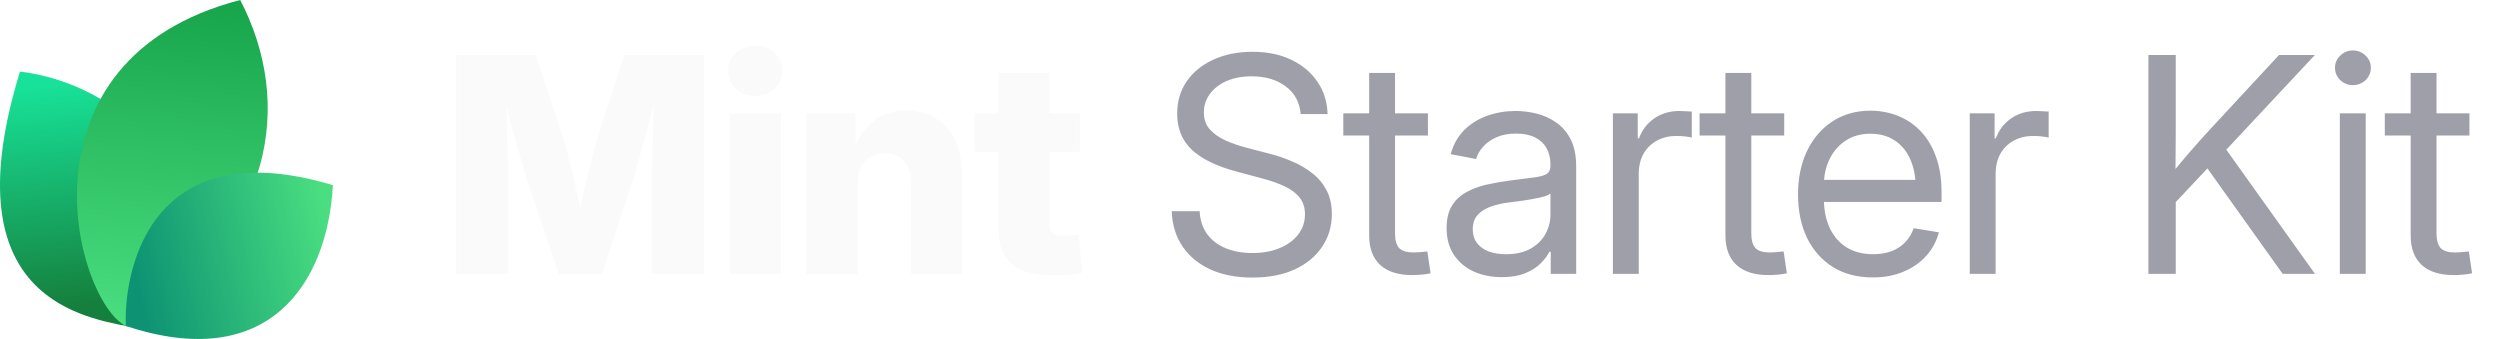
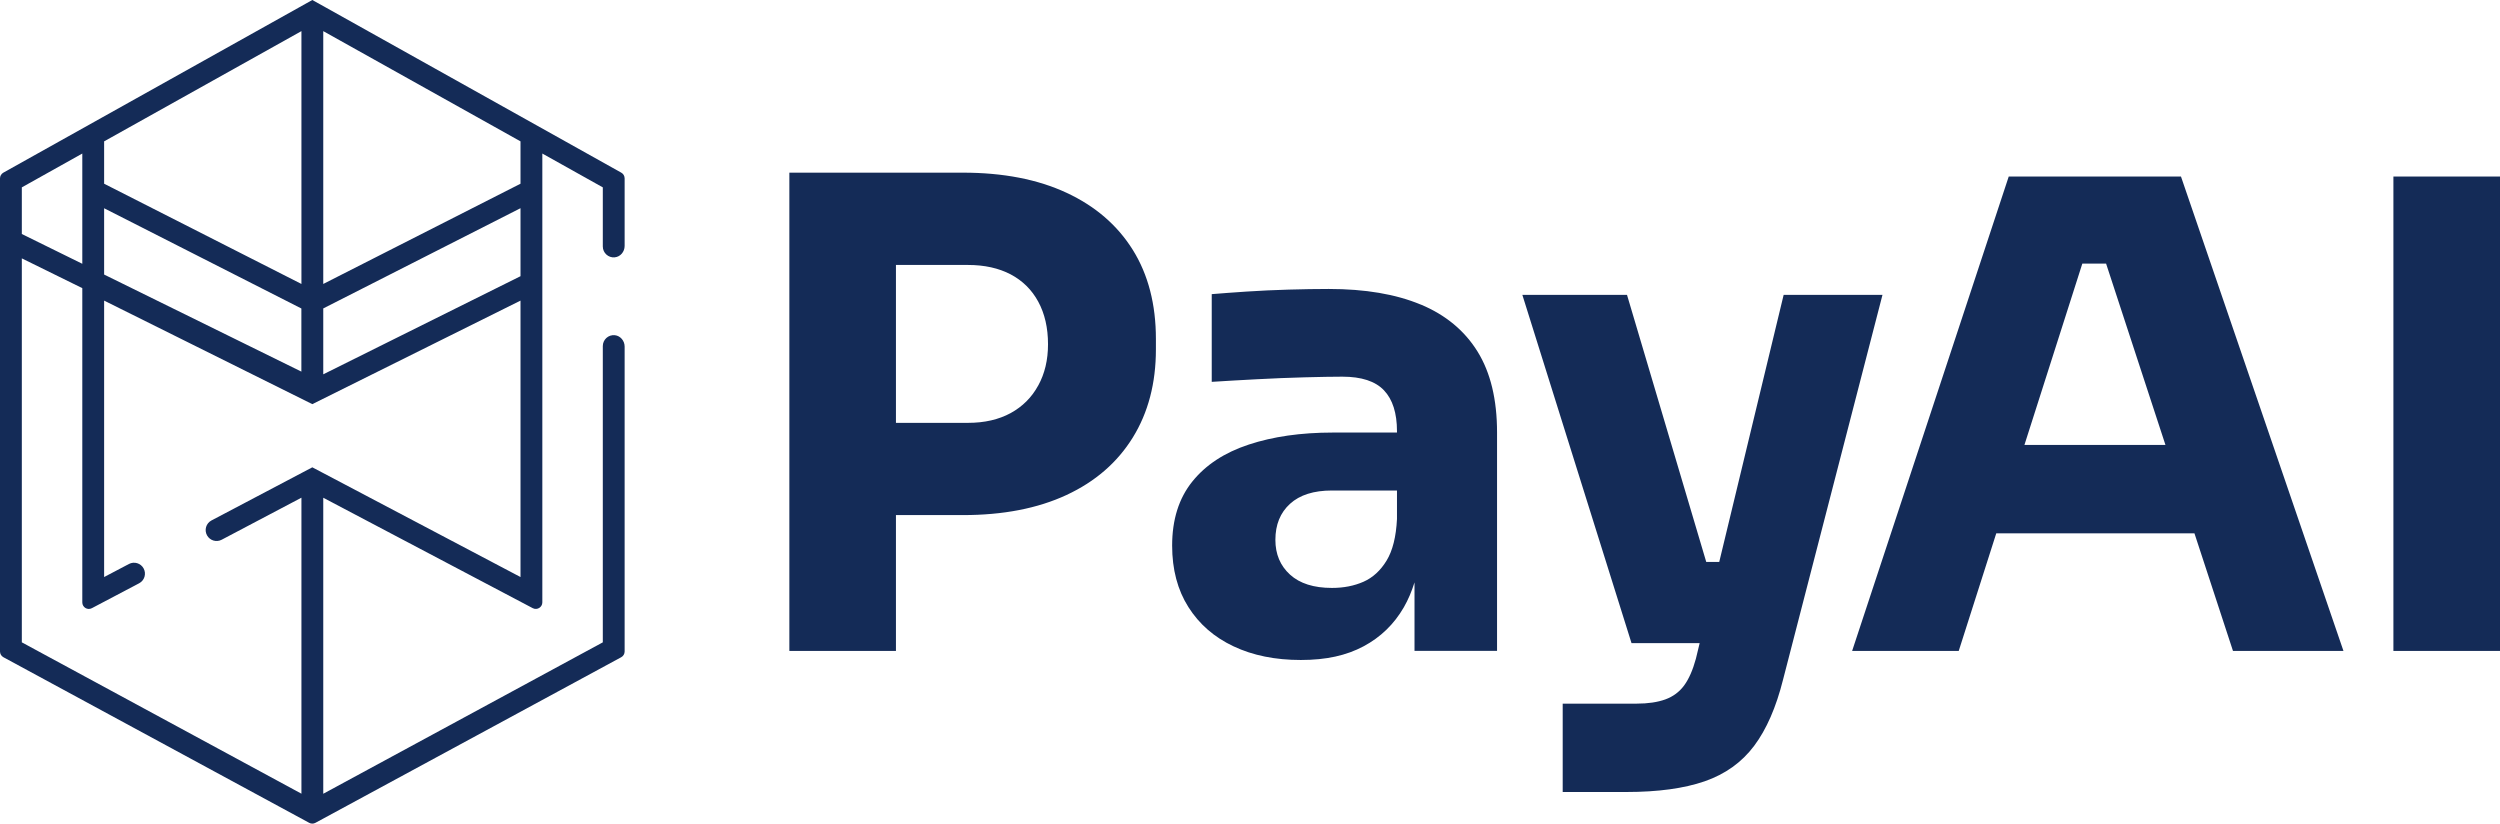
- <svg xmlns="http://www.w3.org/2000/svg" width="177" height="24" viewBox="0 0 177 24" fill="none">
-   <path d="M9.061 23.108C5.268 22.377 -3.391 20.627 1.417 5.064C9.634 6.099 16.973 14.064 9.061 23.108Z" fill="url(#paint0_linear_17557_2145)" />
-   <path d="M8.919 23.094C5.276 21.222 0.784 4.209 17.007 0C20.757 7.193 19.621 16.545 8.919 23.094Z" fill="url(#paint1_linear_17557_2145)" />
-   <path d="M8.914 23.079C8.735 19.882 10.159 9.085 23.57 13.111C23.181 20.123 18.984 26.418 8.914 23.079Z" fill="url(#paint2_linear_17557_2145)" />
-   <path d="M32.301 19.392V3.894H37.938L39.925 9.948C40.036 10.315 40.164 10.787 40.31 11.362C40.462 11.938 40.611 12.552 40.757 13.204C40.91 13.855 41.048 14.483 41.173 15.086C41.305 15.682 41.412 16.192 41.495 16.615H40.695C40.771 16.192 40.871 15.682 40.996 15.086C41.128 14.49 41.267 13.866 41.412 13.214C41.565 12.562 41.714 11.948 41.86 11.373C42.005 10.79 42.133 10.315 42.244 9.948L44.2 3.894H49.848V19.392H46.166V12.704C46.166 12.357 46.173 11.917 46.187 11.383C46.2 10.849 46.214 10.27 46.228 9.646C46.249 9.022 46.266 8.391 46.28 7.753C46.301 7.115 46.311 6.519 46.311 5.964H46.623C46.485 6.561 46.332 7.181 46.166 7.826C45.999 8.471 45.833 9.102 45.666 9.719C45.507 10.336 45.351 10.901 45.198 11.414C45.053 11.928 44.928 12.357 44.824 12.704L42.608 19.392H39.561L37.314 12.704C37.203 12.357 37.072 11.928 36.919 11.414C36.773 10.901 36.614 10.34 36.441 9.729C36.274 9.112 36.104 8.481 35.931 7.836C35.764 7.192 35.608 6.567 35.463 5.964H35.827C35.834 6.512 35.844 7.105 35.858 7.743C35.872 8.374 35.886 9.005 35.9 9.636C35.92 10.26 35.938 10.839 35.952 11.373C35.965 11.907 35.972 12.351 35.972 12.704V19.392H32.301ZM51.668 19.392V8.024H55.288V19.392H51.668ZM53.468 6.786C52.927 6.786 52.473 6.616 52.105 6.276C51.738 5.93 51.554 5.507 51.554 5.007C51.554 4.508 51.738 4.088 52.105 3.749C52.473 3.409 52.927 3.239 53.468 3.239C54.009 3.239 54.463 3.409 54.83 3.749C55.198 4.082 55.382 4.501 55.382 5.007C55.382 5.507 55.198 5.93 54.83 6.276C54.463 6.616 54.009 6.786 53.468 6.786ZM60.708 13.027V19.392H57.088V8.024H60.551L60.593 10.967H60.281C60.593 10.024 61.061 9.268 61.685 8.7C62.309 8.124 63.138 7.836 64.171 7.836C64.975 7.836 65.672 8.017 66.262 8.377C66.851 8.731 67.302 9.234 67.614 9.885C67.933 10.537 68.092 11.307 68.092 12.194V19.392H64.483V12.912C64.483 12.26 64.32 11.754 63.994 11.394C63.675 11.033 63.221 10.853 62.632 10.853C62.25 10.853 61.914 10.936 61.623 11.102C61.332 11.269 61.106 11.515 60.947 11.841C60.787 12.16 60.708 12.555 60.708 13.027ZM76.456 8.024V10.749H69.008V8.024H76.456ZM70.683 5.163H74.292V15.783C74.292 16.102 74.361 16.334 74.5 16.48C74.646 16.625 74.899 16.698 75.259 16.698C75.405 16.698 75.596 16.688 75.831 16.667C76.074 16.646 76.251 16.629 76.362 16.615L76.632 19.309C76.313 19.378 75.963 19.427 75.582 19.455C75.207 19.482 74.836 19.496 74.469 19.496C73.2 19.496 72.25 19.222 71.619 18.674C70.995 18.127 70.683 17.308 70.683 16.22V5.163Z" fill="#FAFAFA" />
-   <path d="M88.667 19.652C87.523 19.652 86.528 19.458 85.682 19.07C84.843 18.681 84.188 18.137 83.716 17.437C83.245 16.736 82.992 15.908 82.957 14.951H84.933C84.968 15.596 85.148 16.14 85.474 16.584C85.8 17.021 86.24 17.354 86.795 17.582C87.35 17.804 87.974 17.915 88.667 17.915C89.388 17.915 90.026 17.801 90.581 17.572C91.143 17.343 91.583 17.024 91.902 16.615C92.228 16.199 92.391 15.717 92.391 15.169C92.391 14.698 92.266 14.306 92.017 13.994C91.767 13.675 91.413 13.408 90.956 13.193C90.498 12.978 89.954 12.787 89.323 12.621L87.502 12.132C86.123 11.765 85.082 11.255 84.382 10.603C83.689 9.944 83.342 9.095 83.342 8.055C83.342 7.174 83.571 6.404 84.028 5.746C84.486 5.087 85.117 4.577 85.921 4.217C86.726 3.849 87.645 3.666 88.678 3.666C89.718 3.666 90.63 3.853 91.413 4.227C92.204 4.602 92.824 5.122 93.275 5.787C93.726 6.446 93.965 7.209 93.993 8.076H92.089C92.013 7.23 91.656 6.574 91.018 6.11C90.387 5.638 89.586 5.403 88.615 5.403C87.95 5.403 87.36 5.513 86.847 5.735C86.341 5.957 85.946 6.262 85.661 6.651C85.377 7.032 85.235 7.469 85.235 7.961C85.235 8.447 85.377 8.849 85.661 9.168C85.946 9.48 86.317 9.74 86.774 9.948C87.232 10.149 87.724 10.319 88.251 10.457L89.884 10.884C90.439 11.023 90.977 11.206 91.496 11.435C92.023 11.657 92.495 11.934 92.911 12.267C93.334 12.593 93.67 12.995 93.92 13.474C94.17 13.945 94.294 14.504 94.294 15.149C94.294 16.015 94.066 16.788 93.608 17.468C93.157 18.148 92.512 18.681 91.673 19.07C90.834 19.458 89.832 19.652 88.667 19.652ZM101.097 8.024V9.594H95.106V8.024H101.097ZM96.937 5.163H98.767V16.521C98.767 17 98.865 17.347 99.059 17.562C99.26 17.77 99.6 17.874 100.078 17.874C100.21 17.874 100.366 17.867 100.546 17.853C100.733 17.832 100.903 17.815 101.056 17.801L101.285 19.351C101.097 19.392 100.886 19.423 100.65 19.444C100.414 19.465 100.189 19.475 99.974 19.475C98.996 19.475 98.244 19.236 97.717 18.758C97.197 18.272 96.937 17.579 96.937 16.677V5.163ZM106.33 19.621C105.595 19.621 104.932 19.489 104.343 19.226C103.754 18.955 103.285 18.564 102.939 18.05C102.592 17.53 102.419 16.896 102.419 16.147C102.419 15.495 102.547 14.965 102.804 14.556C103.06 14.146 103.403 13.828 103.833 13.599C104.263 13.363 104.742 13.186 105.269 13.068C105.796 12.95 106.333 12.857 106.881 12.787C107.574 12.69 108.132 12.617 108.555 12.569C108.978 12.52 109.287 12.441 109.481 12.33C109.675 12.212 109.772 12.014 109.772 11.737V11.654C109.772 11.203 109.679 10.815 109.492 10.489C109.311 10.163 109.041 9.91 108.68 9.729C108.32 9.549 107.872 9.459 107.338 9.459C106.805 9.459 106.34 9.546 105.945 9.719C105.556 9.892 105.241 10.118 104.998 10.395C104.755 10.665 104.593 10.953 104.509 11.258L102.71 10.915C102.897 10.222 103.22 9.65 103.677 9.199C104.135 8.748 104.679 8.412 105.31 8.19C105.941 7.968 106.607 7.857 107.307 7.857C107.8 7.857 108.295 7.92 108.795 8.044C109.301 8.169 109.765 8.381 110.188 8.679C110.611 8.97 110.951 9.369 111.208 9.875C111.464 10.374 111.593 11.005 111.593 11.768V19.392H109.793V17.822H109.7C109.568 18.085 109.363 18.359 109.086 18.643C108.809 18.921 108.444 19.153 107.994 19.34C107.543 19.527 106.988 19.621 106.33 19.621ZM106.621 17.998C107.321 17.998 107.904 17.867 108.368 17.603C108.84 17.333 109.19 16.986 109.419 16.563C109.654 16.133 109.772 15.682 109.772 15.211V13.692C109.703 13.769 109.554 13.841 109.325 13.911C109.096 13.973 108.829 14.032 108.524 14.088C108.226 14.143 107.921 14.192 107.609 14.233C107.304 14.275 107.033 14.309 106.798 14.337C106.354 14.393 105.938 14.49 105.549 14.628C105.168 14.76 104.86 14.954 104.624 15.211C104.388 15.467 104.27 15.811 104.27 16.241C104.27 16.615 104.367 16.934 104.561 17.198C104.762 17.461 105.04 17.662 105.393 17.801C105.747 17.933 106.156 17.998 106.621 17.998ZM114.193 19.392V8.024H115.951V9.792H116.045C116.253 9.209 116.61 8.741 117.116 8.388C117.622 8.034 118.219 7.857 118.905 7.857C119.058 7.857 119.217 7.864 119.384 7.878C119.55 7.885 119.682 7.892 119.779 7.899V9.74C119.716 9.719 119.578 9.695 119.363 9.667C119.155 9.639 118.922 9.625 118.666 9.625C118.174 9.625 117.726 9.733 117.324 9.948C116.922 10.163 116.603 10.471 116.367 10.874C116.138 11.276 116.024 11.758 116.024 12.319V19.392H114.193ZM126.322 8.024V9.594H120.33V8.024H126.322ZM122.161 5.163H123.992V16.521C123.992 17 124.089 17.347 124.283 17.562C124.484 17.77 124.824 17.874 125.302 17.874C125.434 17.874 125.59 17.867 125.77 17.853C125.958 17.832 126.127 17.815 126.28 17.801L126.509 19.351C126.322 19.392 126.11 19.423 125.874 19.444C125.639 19.465 125.413 19.475 125.198 19.475C124.221 19.475 123.468 19.236 122.941 18.758C122.421 18.272 122.161 17.579 122.161 16.677V5.163ZM132.604 19.642C131.502 19.642 130.555 19.396 129.765 18.903C128.974 18.404 128.364 17.714 127.934 16.834C127.511 15.946 127.3 14.927 127.3 13.775C127.3 12.611 127.511 11.584 127.934 10.697C128.364 9.802 128.964 9.102 129.734 8.596C130.51 8.089 131.408 7.836 132.428 7.836C133.1 7.836 133.738 7.954 134.341 8.19C134.952 8.426 135.489 8.783 135.954 9.261C136.425 9.74 136.793 10.343 137.056 11.071C137.327 11.792 137.462 12.645 137.462 13.63V14.296H128.433V12.735H136.463L135.631 13.297C135.631 12.541 135.506 11.876 135.257 11.3C135.007 10.725 134.643 10.277 134.165 9.958C133.686 9.632 133.107 9.469 132.428 9.469C131.748 9.469 131.162 9.632 130.67 9.958C130.177 10.284 129.796 10.725 129.526 11.279C129.262 11.827 129.13 12.441 129.13 13.12V14.046C129.13 14.864 129.273 15.572 129.557 16.168C129.841 16.757 130.243 17.211 130.763 17.53C131.283 17.842 131.901 17.998 132.615 17.998C133.093 17.998 133.523 17.929 133.905 17.79C134.293 17.645 134.619 17.433 134.882 17.156C135.153 16.879 135.354 16.546 135.486 16.157L137.275 16.449C137.108 17.08 136.81 17.634 136.38 18.113C135.95 18.591 135.413 18.966 134.768 19.236C134.123 19.507 133.402 19.642 132.604 19.642ZM139.459 19.392V8.024H141.217V9.792H141.311C141.519 9.209 141.876 8.741 142.382 8.388C142.888 8.034 143.485 7.857 144.171 7.857C144.324 7.857 144.483 7.864 144.649 7.878C144.816 7.885 144.948 7.892 145.045 7.899V9.74C144.982 9.719 144.844 9.695 144.629 9.667C144.421 9.639 144.188 9.625 143.932 9.625C143.439 9.625 142.992 9.733 142.59 9.948C142.188 10.163 141.869 10.471 141.633 10.874C141.404 11.276 141.29 11.758 141.29 12.319V19.392H139.459ZM153.429 14.961V12.715C153.783 12.257 154.136 11.82 154.49 11.404C154.844 10.981 155.204 10.565 155.572 10.156C155.939 9.74 156.314 9.327 156.695 8.918L161.355 3.894H163.893L157.277 10.967H157.184L153.429 14.961ZM152.108 19.392V3.894H154.043V9.241L154.022 12.559L154.043 13.505V19.392H152.108ZM161.615 19.392L155.967 11.477L157.173 9.969L163.903 19.392H161.615ZM165.661 19.392V8.024H167.492V19.392H165.661ZM166.587 6.027C166.24 6.027 165.942 5.909 165.692 5.673C165.443 5.43 165.318 5.139 165.318 4.799C165.318 4.459 165.443 4.172 165.692 3.936C165.942 3.693 166.24 3.572 166.587 3.572C166.934 3.572 167.232 3.693 167.482 3.936C167.731 4.172 167.856 4.459 167.856 4.799C167.856 5.139 167.731 5.43 167.482 5.673C167.232 5.909 166.934 6.027 166.587 6.027ZM174.836 8.024V9.594H168.844V8.024H174.836ZM170.675 5.163H172.506V16.521C172.506 17 172.603 17.347 172.797 17.562C172.998 17.77 173.338 17.874 173.816 17.874C173.948 17.874 174.104 17.867 174.284 17.853C174.472 17.832 174.641 17.815 174.794 17.801L175.023 19.351C174.836 19.392 174.624 19.423 174.388 19.444C174.153 19.465 173.927 19.475 173.712 19.475C172.735 19.475 171.982 19.236 171.455 18.758C170.935 18.272 170.675 17.579 170.675 16.677V5.163Z" fill="#9F9FA9" />
+ <svg xmlns="http://www.w3.org/2000/svg" id="Layer_1" data-name="Layer 1" viewBox="0 0 424.97 140">
  <defs>
-     <linearGradient id="paint0_linear_17557_2145" x1="3.776" y1="5.916" x2="5.232" y2="21.559" gradientUnits="userSpaceOnUse">
-       <stop stop-color="#18E299" />
-       <stop offset="1" stop-color="#15803D" />
-     </linearGradient>
-     <linearGradient id="paint1_linear_17557_2145" x1="12.171" y1="-0.718" x2="10.19" y2="22.983" gradientUnits="userSpaceOnUse">
-       <stop stop-color="#16A34A" />
-       <stop offset="1" stop-color="#4ADE80" />
-     </linearGradient>
-     <linearGradient id="paint2_linear_17557_2145" x1="23.133" y1="15.353" x2="9.338" y2="18.52" gradientUnits="userSpaceOnUse">
-       <stop stop-color="#4ADE80" />
-       <stop offset="1" stop-color="#0D9373" />
-     </linearGradient>
+     <style>
+       .cls-1 {
+         fill: #142b57;
+       }
+     </style>
  </defs>
+   <path class="cls-1" d="M181.3,32.77c-4.9-2.28-10.77-3.42-17.62-3.42h-29.5V110.65h18.12v-23.09h11.38c6.85,0,12.72-1.14,17.62-3.42,4.9-2.28,8.65-5.54,11.27-9.78,2.61-4.23,3.92-9.22,3.92-14.97v-1.77c0-5.89-1.31-10.94-3.92-15.13-2.62-4.2-6.37-7.44-11.27-9.72Zm-4.81,32.75c-1.1,2.03-2.67,3.59-4.69,4.7-2.03,1.1-4.44,1.66-7.24,1.66h-12.26v-26.84h12.26c2.8,0,5.21,.54,7.24,1.6,2.02,1.07,3.59,2.61,4.69,4.64,1.1,2.03,1.66,4.44,1.66,7.24,0,2.65-.55,4.99-1.66,7.01Zm65.01-13.75c-4.24-1.77-9.45-2.65-15.63-2.65-2.14,0-4.42,.04-6.85,.11-2.43,.07-4.79,.18-7.07,.33-2.28,.15-4.27,.3-5.97,.44v14.91c2.28-.15,4.82-.29,7.62-.44,2.8-.15,5.52-.26,8.18-.33,2.65-.07,4.79-.11,6.41-.11,3.24,0,5.6,.77,7.07,2.32,1.47,1.55,2.21,3.87,2.21,6.96v.22h-10.94c-5.38,0-10.13,.68-14.25,2.04-4.13,1.36-7.33,3.46-9.61,6.3-2.28,2.84-3.42,6.46-3.42,10.88,0,4.05,.92,7.53,2.76,10.44,1.84,2.91,4.4,5.14,7.68,6.68,3.28,1.55,7.09,2.32,11.43,2.32s7.75-.77,10.66-2.32c2.91-1.55,5.19-3.76,6.85-6.63,.74-1.28,1.34-2.7,1.82-4.24v11.64h14.03v-37.12c0-5.6-1.1-10.18-3.31-13.75-2.21-3.57-5.43-6.24-9.67-8.01Zm-4.03,36.46c-.15,3.02-.74,5.38-1.77,7.07-1.03,1.69-2.34,2.89-3.92,3.59-1.59,.7-3.37,1.05-5.36,1.05-3.09,0-5.47-.75-7.13-2.26-1.66-1.51-2.49-3.48-2.49-5.91,0-2.58,.83-4.62,2.49-6.13,1.66-1.51,4.03-2.26,7.13-2.26h11.05v4.86Zm65.73-38.11l-10.95,45.4h-2.21l-13.47-45.4h-17.79l18.56,59.21h11.58l-.64,2.65c-.52,1.91-1.18,3.42-1.99,4.53-.81,1.1-1.88,1.9-3.2,2.38-1.33,.48-2.95,.72-4.86,.72h-12.59v15.02h10.83c5.38,0,9.81-.61,13.31-1.82,3.5-1.22,6.3-3.22,8.4-6.02,2.1-2.8,3.74-6.56,4.92-11.27l16.9-65.4h-16.79Z" />
+   <path class="cls-1" d="M341.46,30.01l-26.62,80.64h18.12l6.38-19.99h33.69l6.55,19.99h18.78l-27.62-80.64h-29.27Zm2.67,45.62l9.84-30.82h4.04l10.09,30.82h-23.97Zm62.72-45.62V110.65h18.12V30.01h-18.12Z" />
+   <path class="cls-1" d="M104.51,43.74c.96-.09,1.67-.96,1.67-1.93v-11.49c0-.4-.22-.78-.57-.97L55.32,1.24l-2.23-1.24h0L.57,29.35c-.35,.2-.57,.57-.57,.97V110.74c0,.41,.22,.78,.58,.98l51.98,28.15c.33,.18,.73,.18,1.06,0l51.98-28.15c.36-.19,.58-.57,.58-.98V58.91c0-.97-.71-1.83-1.67-1.93-1.11-.11-2.04,.76-2.04,1.85v50.36l-47.52,25.74v-50.32l35.61,18.77c.74,.39,1.63-.15,1.63-.98V49.25h0V26.1l10.28,5.75v10.05c0,1.08,.93,1.95,2.04,1.85ZM17.7,24.03L51.24,5.29V48.27L17.7,31.23v-7.21Zm0,11.37l33.53,17.04v10.73L17.7,46.67v-11.27Zm-13.99-3.55l10.28-5.75v18.74l-10.28-5.06v-7.94ZM88.48,98.09l-33.66-17.74-1.73-.91-1.73,.91-15.41,8.12c-.92,.48-1.26,1.62-.76,2.53h0c.49,.89,1.6,1.22,2.49,.75l13.56-7.15v50.32L3.71,109.19V43.92l10.28,5.06v53.42c0,.84,.89,1.38,1.63,.98l8.03-4.23c.92-.48,1.26-1.62,.76-2.53h0c-.49-.89-1.6-1.22-2.49-.75l-4.22,2.22V51.1l35.39,17.6,35.39-17.6v46.99Zm0-51.14l-33.53,16.68v-11.2l33.53-17.04v11.56Zm0-15.72l-33.53,17.04V5.29l33.53,18.74v7.21Z" />
</svg>
